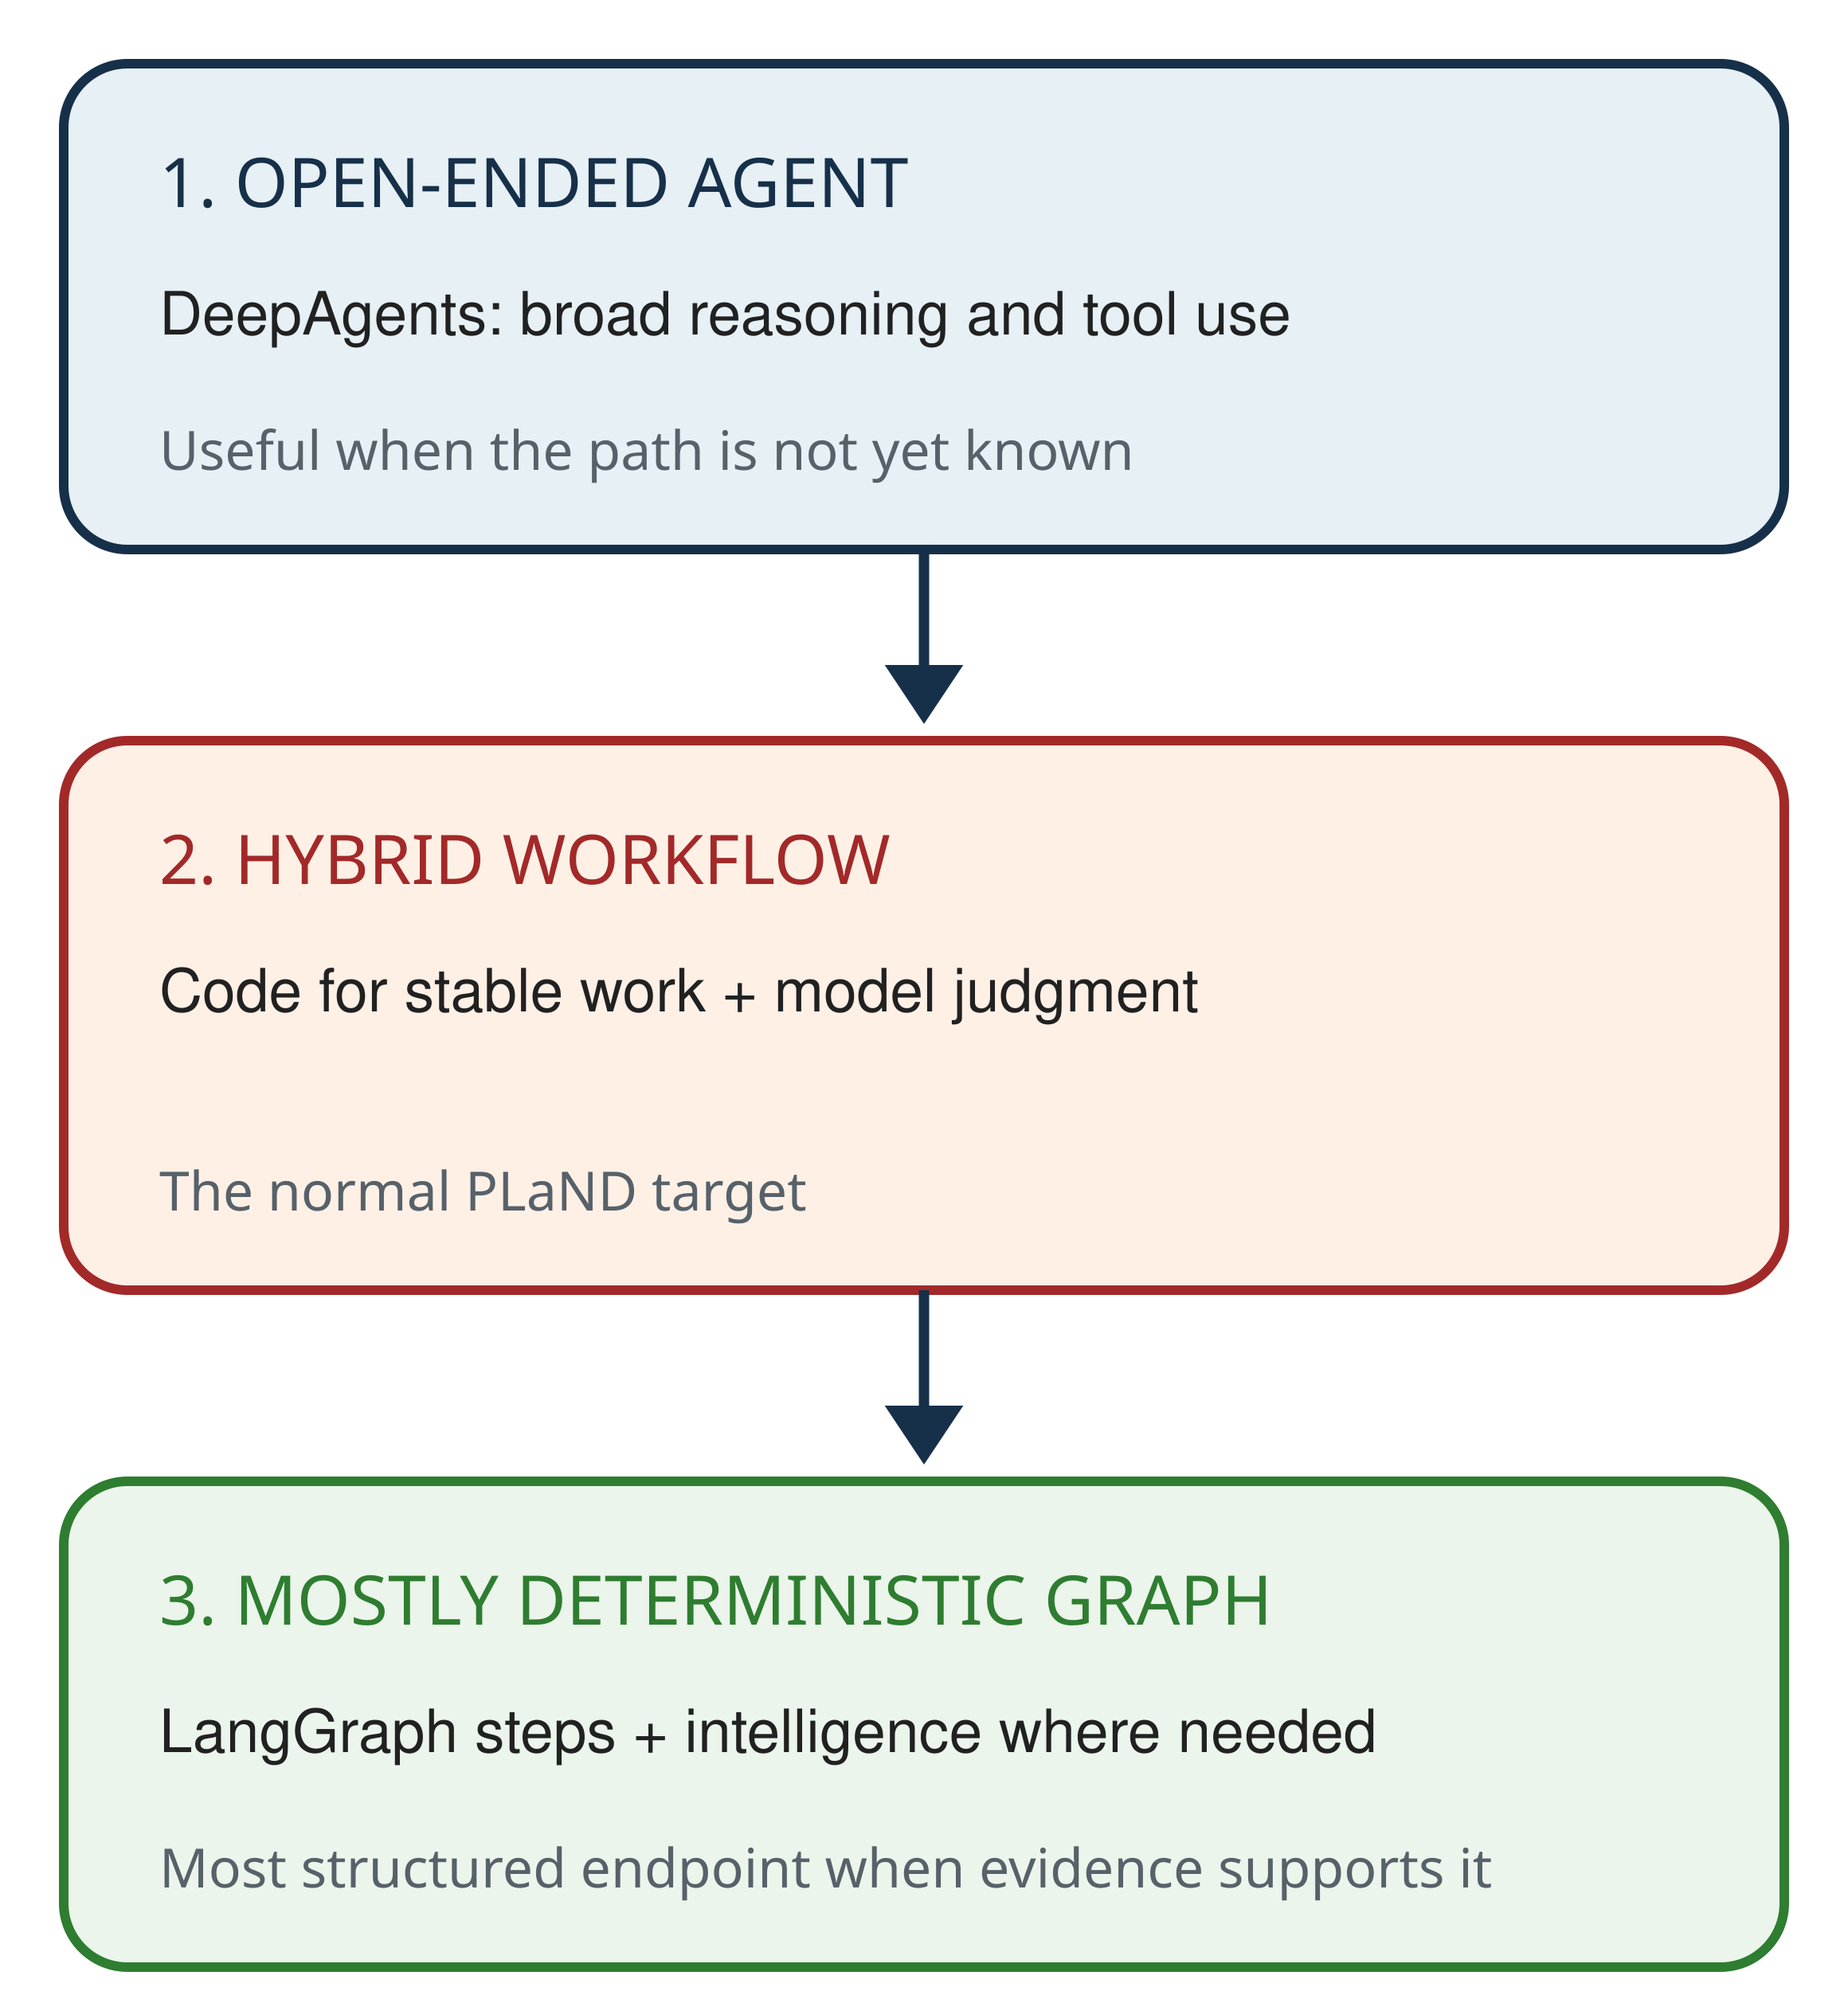
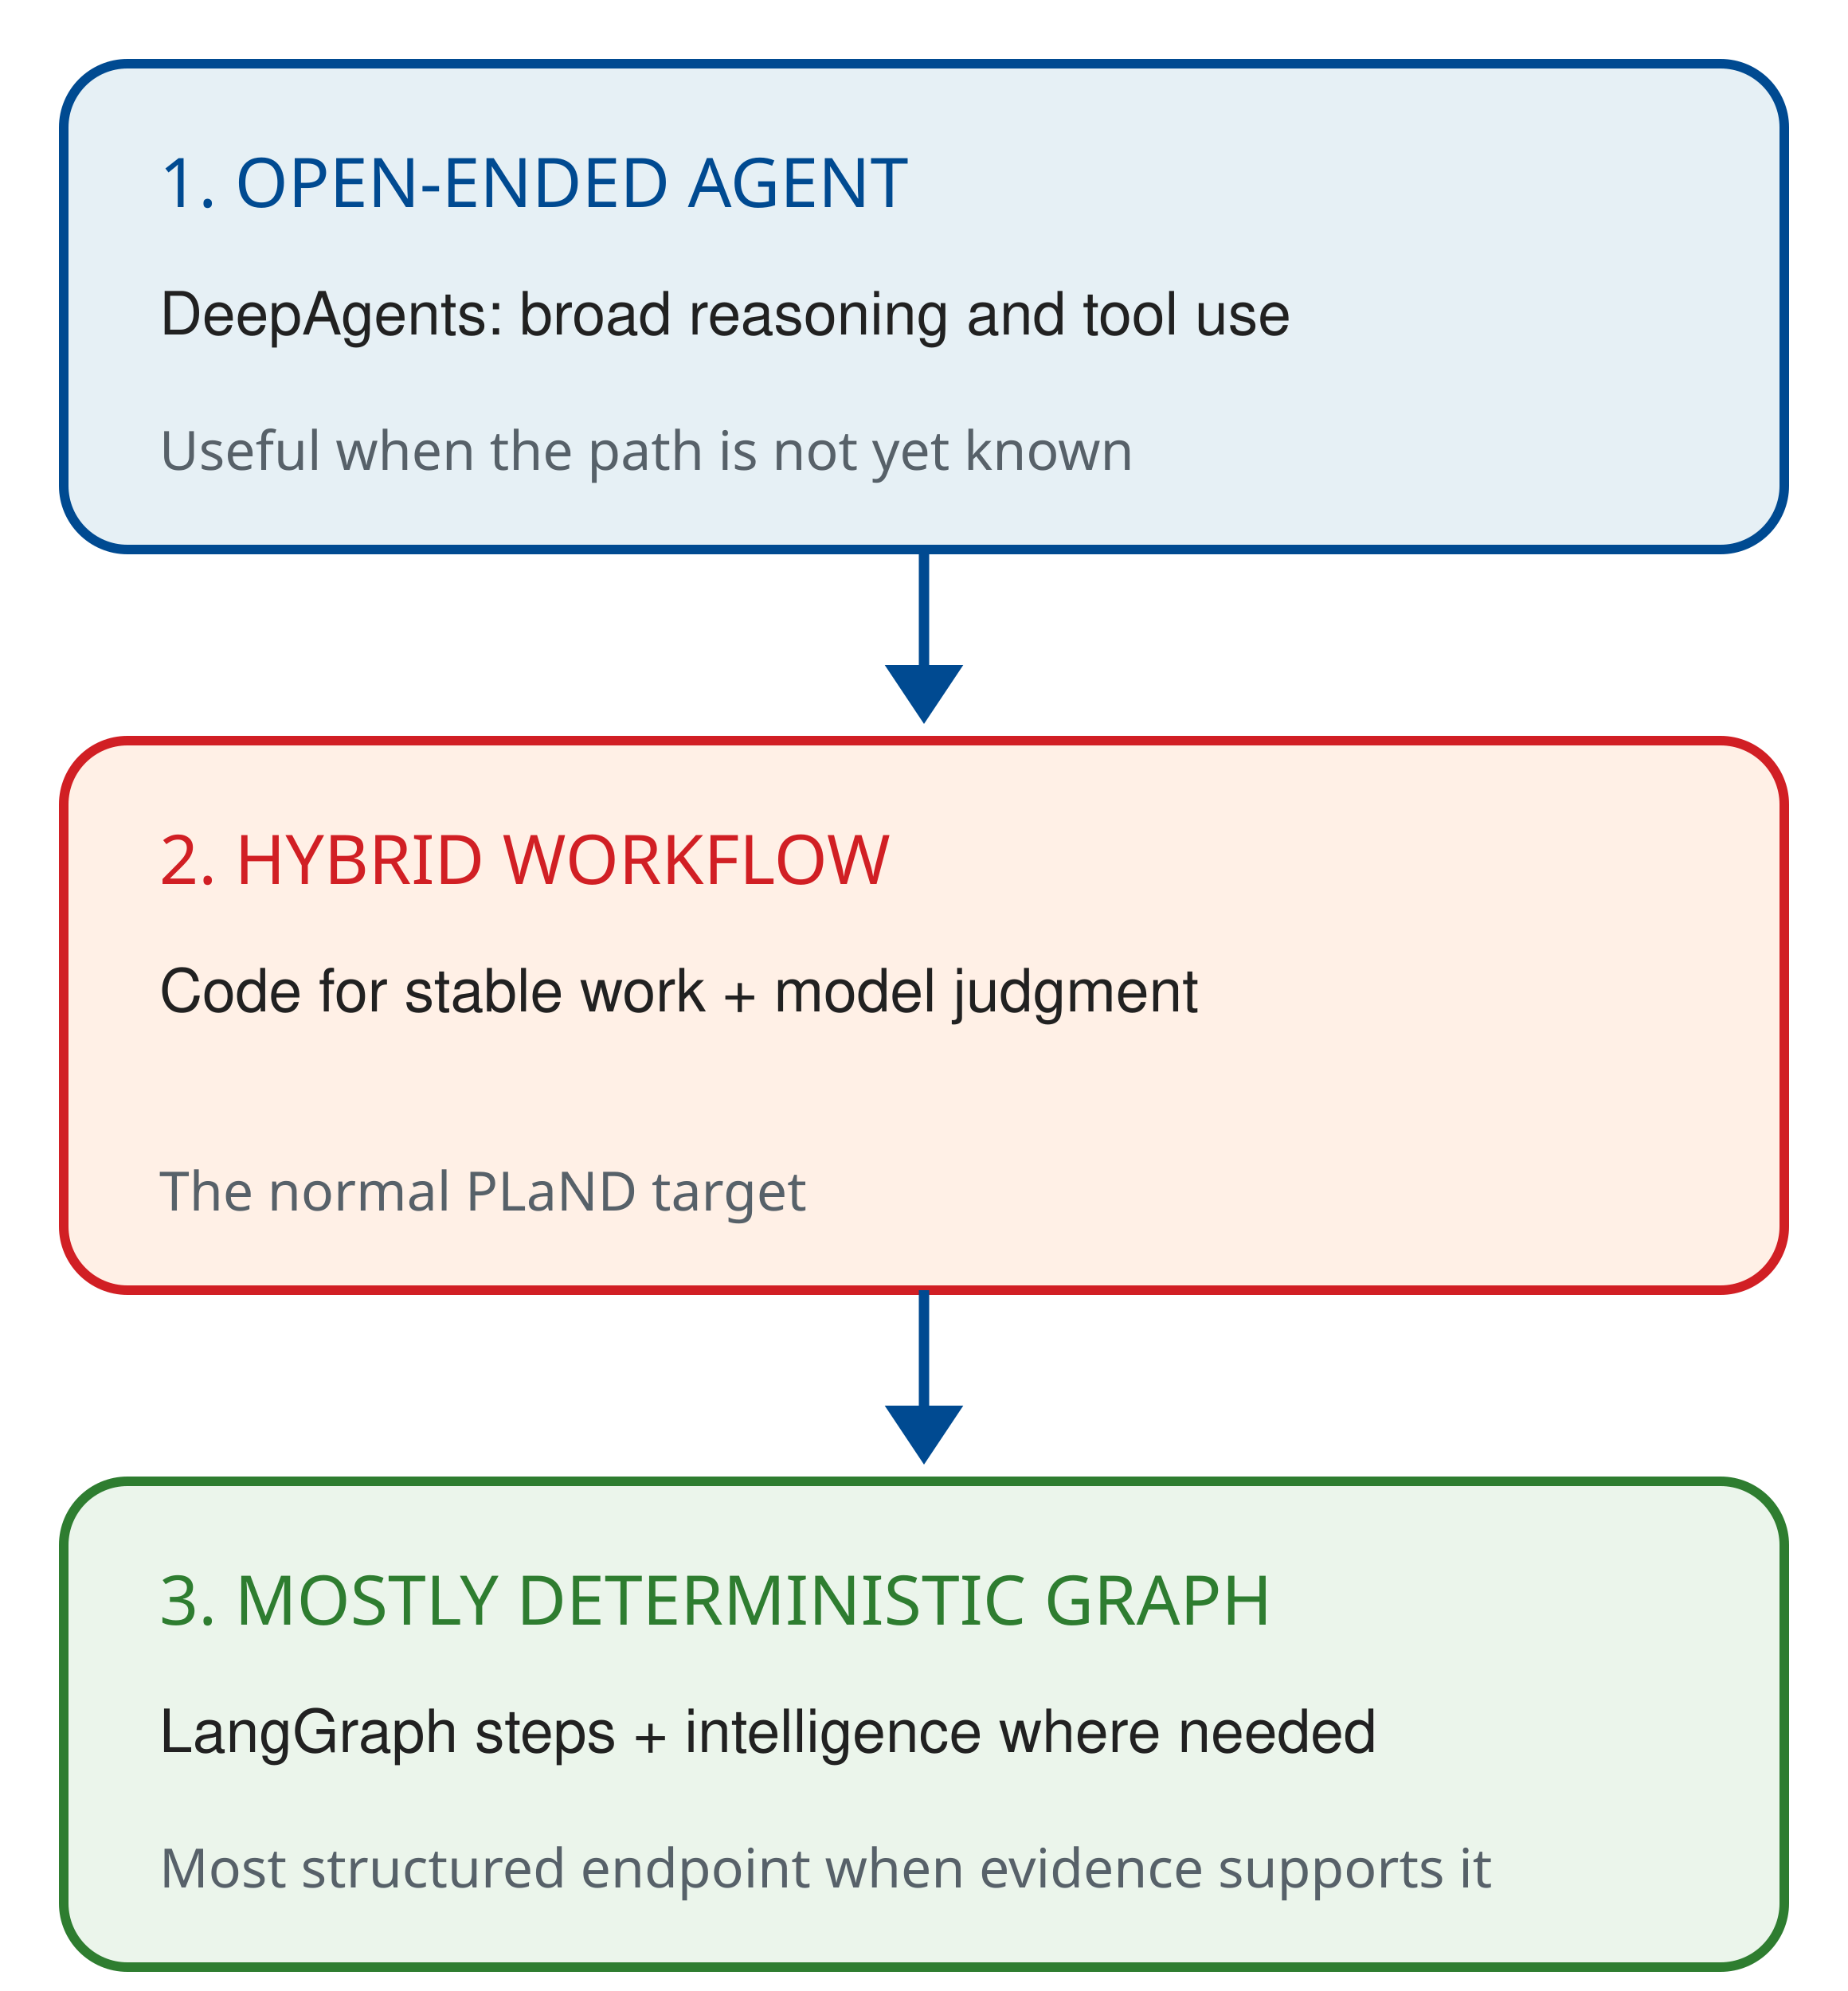
<svg xmlns="http://www.w3.org/2000/svg" width="232" height="250" preserveAspectRatio="xMinYMin meet" viewBox="0 0 232 250" version="1.0" fill-rule="evenodd">
  <clipPath id="clip">
    <rect x="0" y="0" width="232" height="250" />
  </clipPath>
  <g id="group" transform="scale(1,-1) translate(0,-250)" style="clip-path: url(#clip)">
    <g transform="">
-       <rect x="8" y="181" width="216" height="61" rx="8" ry="8" style="stroke: rgb(9%,19%,29%); stroke-linecap: butt; stroke-width: 1.2; fill: rgb(90%,94%,96%); fill-rule: evenodd;" />
-       <text x="20" y="224" style="font-family: Helvetica-Bold; font-size: 8.6px;fill: rgb(9%,19%,29%); stroke:none;" transform="translate(0,448) scale(1,-1)">1. OPEN-ENDED AGENT</text>
+       <rect x="8" y="181" width="216" height="61" rx="8" ry="8" style="stroke: rgb(0%,29%,57%); stroke-linecap: butt; stroke-width: 1.2; fill: rgb(90%,94%,96%); fill-rule: evenodd;" />
+       <text x="20" y="224" style="font-family: Helvetica-Bold; font-size: 8.6px;fill: rgb(0%,29%,57%); stroke:none;" transform="translate(0,448) scale(1,-1)">1. OPEN-ENDED AGENT</text>
      <text x="20" y="208" style="font-family: Helvetica; font-size: 7.5px;fill: rgb(13%,13%,13%); stroke:none;" transform="translate(0,416) scale(1,-1)">DeepAgents: broad reasoning and tool use</text>
      <text x="20" y="191" style="font-family: Helvetica-Oblique; font-size: 6.8px;fill: rgb(34%,38%,41%); stroke:none;" transform="translate(0,382) scale(1,-1)">Useful when the path is not yet known</text>
-       <path d="M 116,181 L 116,163 Z" style="stroke: rgb(9%,19%,29%); stroke-linecap: butt; stroke-width: 1.3;" />
-       <polygon points="112 166, 120 166, 116 160" style="stroke: rgb(9%,19%,29%); stroke-linecap: butt; stroke-width: 1; fill: rgb(9%,19%,29%); fill-rule: evenodd;" />
-       <rect x="8" y="88" width="216" height="69" rx="8" ry="8" style="stroke: rgb(64%,16%,16%); stroke-linecap: butt; stroke-width: 1.2; fill: rgb(100%,94%,90%); fill-rule: evenodd;" />
-       <text x="20" y="139" style="font-family: Helvetica-Bold; font-size: 8.6px;fill: rgb(64%,16%,16%); stroke:none;" transform="translate(0,278) scale(1,-1)">2. HYBRID WORKFLOW</text>
+       <path d="M 116,181 L 116,163 Z" style="stroke: rgb(0%,29%,57%); stroke-linecap: butt; stroke-width: 1.3;" />
+       <polygon points="112 166, 120 166, 116 160" style="stroke: rgb(0%,29%,57%); stroke-linecap: butt; stroke-width: 1; fill: rgb(0%,29%,57%); fill-rule: evenodd;" />
+       <rect x="8" y="88" width="216" height="69" rx="8" ry="8" style="stroke: rgb(82%,12%,14%); stroke-linecap: butt; stroke-width: 1.2; fill: rgb(100%,94%,90%); fill-rule: evenodd;" />
+       <text x="20" y="139" style="font-family: Helvetica-Bold; font-size: 8.6px;fill: rgb(82%,12%,14%); stroke:none;" transform="translate(0,278) scale(1,-1)">2. HYBRID WORKFLOW</text>
      <text x="20" y="123" style="font-family: Helvetica; font-size: 7.5px;fill: rgb(13%,13%,13%); stroke:none;" transform="translate(0,246) scale(1,-1)">Code for stable work + model judgment</text>
      <text x="20" y="98" style="font-family: Helvetica-Oblique; font-size: 6.8px;fill: rgb(34%,38%,41%); stroke:none;" transform="translate(0,196) scale(1,-1)">The normal PLaND target</text>
-       <path d="M 116,88 L 116,70 Z" style="stroke: rgb(9%,19%,29%); stroke-linecap: butt; stroke-width: 1.3;" />
-       <polygon points="112 73, 120 73, 116 67" style="stroke: rgb(9%,19%,29%); stroke-linecap: butt; stroke-width: 1; fill: rgb(9%,19%,29%); fill-rule: evenodd;" />
+       <path d="M 116,88 L 116,70 Z" style="stroke: rgb(0%,29%,57%); stroke-linecap: butt; stroke-width: 1.3;" />
+       <polygon points="112 73, 120 73, 116 67" style="stroke: rgb(0%,29%,57%); stroke-linecap: butt; stroke-width: 1; fill: rgb(0%,29%,57%); fill-rule: evenodd;" />
      <rect x="8" y="3" width="216" height="61" rx="8" ry="8" style="stroke: rgb(18%,49%,19%); stroke-linecap: butt; stroke-width: 1.2; fill: rgb(92%,96%,92%); fill-rule: evenodd;" />
      <text x="20" y="46" style="font-family: Helvetica-Bold; font-size: 8.6px;fill: rgb(18%,49%,19%); stroke:none;" transform="translate(0,92) scale(1,-1)">3. MOSTLY DETERMINISTIC GRAPH</text>
      <text x="20" y="30" style="font-family: Helvetica; font-size: 7.5px;fill: rgb(13%,13%,13%); stroke:none;" transform="translate(0,60) scale(1,-1)">LangGraph steps + intelligence where needed</text>
      <text x="20" y="13" style="font-family: Helvetica-Oblique; font-size: 6.8px;fill: rgb(34%,38%,41%); stroke:none;" transform="translate(0,26) scale(1,-1)">Most structured endpoint when evidence supports it</text>
    </g>
  </g>
</svg>
